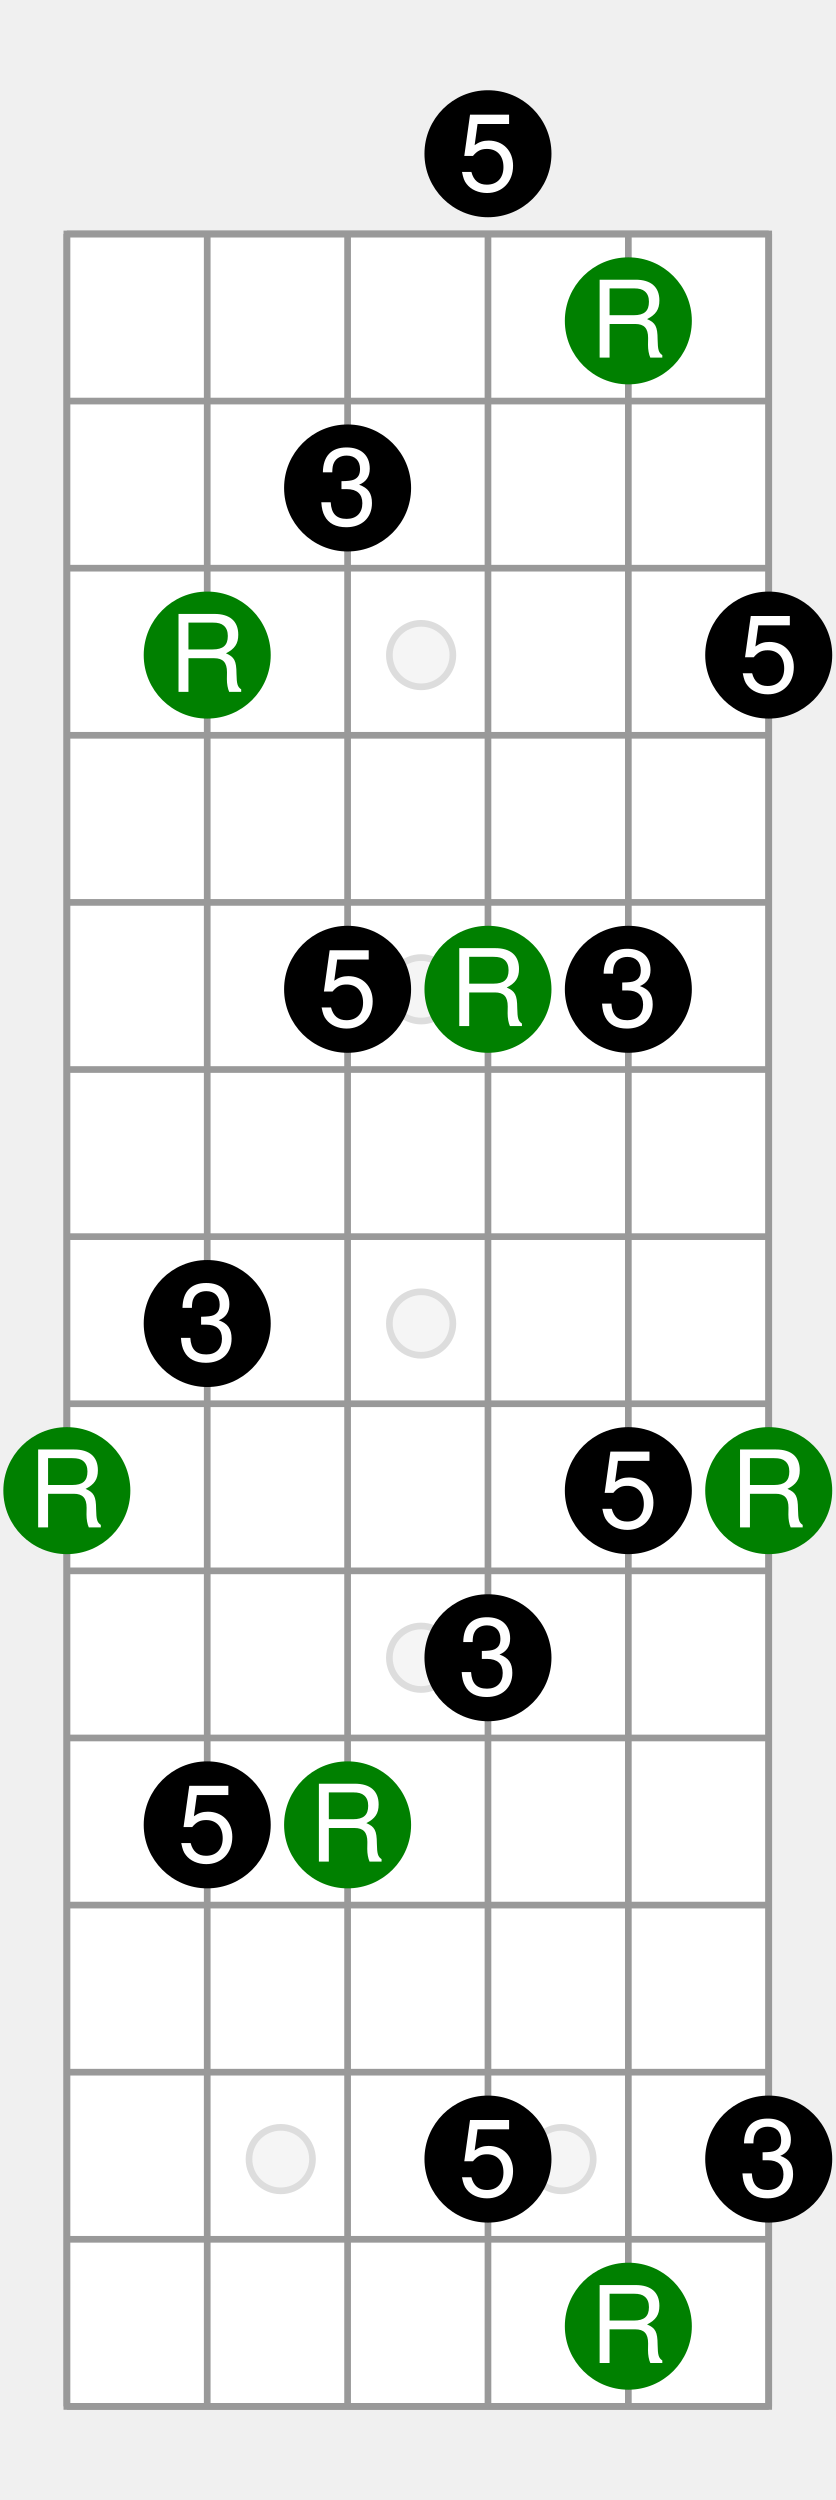
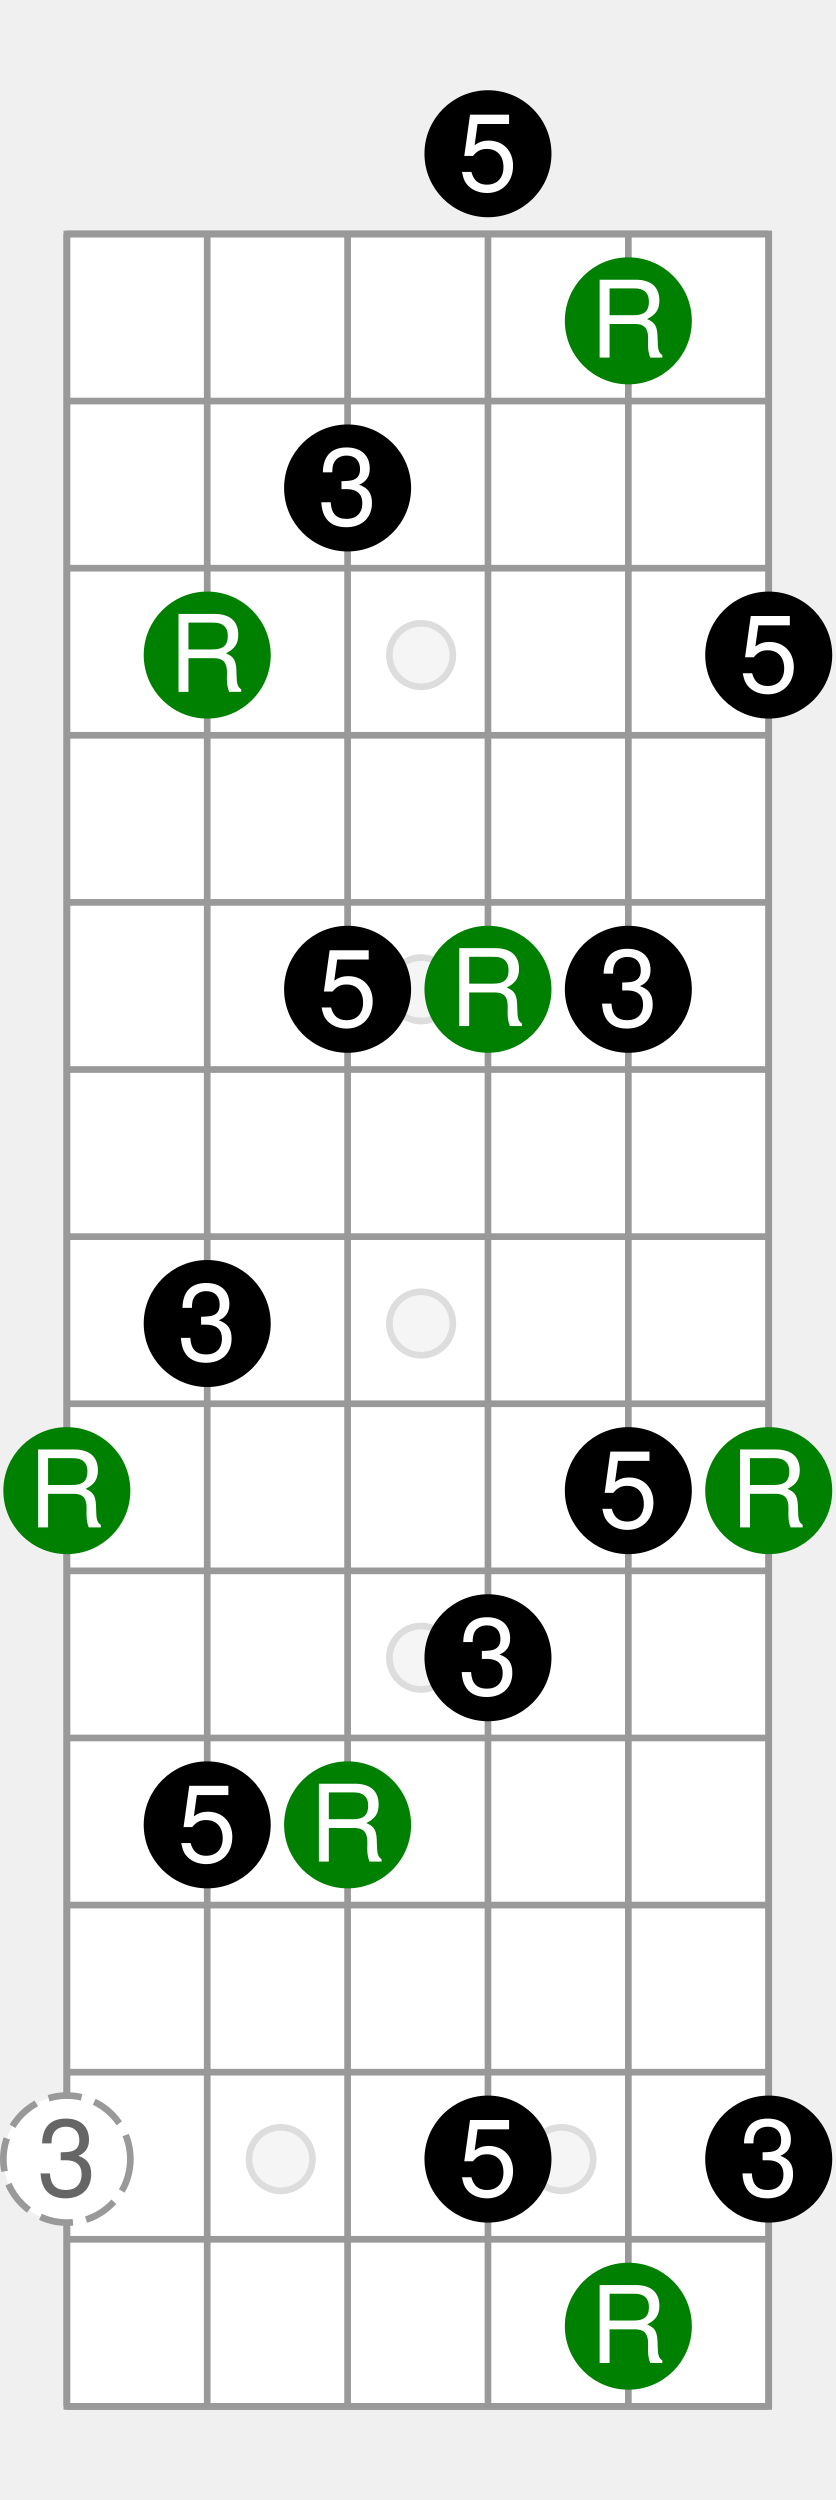
- <svg xmlns="http://www.w3.org/2000/svg" id="diagram-new" class="fbd-diagram" width="100%" viewBox="0 0 125 374" preserveAspectRatio="xMidYMid meet" font-size="16px" data-fbd="{&quot;numStrings&quot;:6,&quot;numFrets&quot;:13,&quot;inlays&quot;:[3,5,7,9,&quot;12:double&quot;],&quot;grid&quot;:[[null,null,&quot;&quot;,null,{&quot;dot&quot;:true,&quot;label&quot;:&quot;5&quot;},null,null,null],[null,null,&quot;&quot;,null,null,{&quot;dot&quot;:true,&quot;class&quot;:&quot;fbd-note-root&quot;,&quot;label&quot;:&quot;R&quot;},null,null],[null,null,null,{&quot;dot&quot;:true,&quot;label&quot;:&quot;3&quot;},null,null,null,null],[null,&quot;&quot;,{&quot;dot&quot;:true,&quot;class&quot;:&quot;fbd-note-root&quot;,&quot;label&quot;:&quot;R&quot;},null,null,null,{&quot;dot&quot;:true,&quot;label&quot;:&quot;5&quot;},null],[null,null,null,null,null,null,null,null],[null,null,null,{&quot;dot&quot;:true,&quot;label&quot;:&quot;5&quot;},{&quot;dot&quot;:true,&quot;class&quot;:&quot;fbd-note-root&quot;,&quot;label&quot;:&quot;R&quot;},{&quot;dot&quot;:true,&quot;label&quot;:&quot;3&quot;},null,null],[null,null,null,null,null,null,null,null],[null,null,{&quot;dot&quot;:true,&quot;label&quot;:&quot;3&quot;},null,null,null,null,null],[null,{&quot;dot&quot;:true,&quot;class&quot;:&quot;fbd-note-root&quot;,&quot;label&quot;:&quot;R&quot;},null,null,null,{&quot;dot&quot;:true,&quot;label&quot;:&quot;5&quot;},{&quot;dot&quot;:true,&quot;class&quot;:&quot;fbd-note-root&quot;,&quot;label&quot;:&quot;R&quot;},null],[null,null,null,null,{&quot;dot&quot;:true,&quot;label&quot;:&quot;3&quot;},null,null,null],[null,null,{&quot;dot&quot;:true,&quot;label&quot;:&quot;5&quot;},{&quot;dot&quot;:true,&quot;class&quot;:&quot;fbd-note-root&quot;,&quot;label&quot;:&quot;R&quot;},null,null,null,null],[null],[null,&quot;&quot;,null,null,{&quot;dot&quot;:true,&quot;label&quot;:&quot;5&quot;},null,{&quot;dot&quot;:true,&quot;label&quot;:&quot;3&quot;},null],[null,null,null,null,null,{&quot;dot&quot;:true,&quot;class&quot;:&quot;fbd-note-root&quot;,&quot;label&quot;:&quot;R&quot;},null,null]]}">
+ <svg xmlns="http://www.w3.org/2000/svg" id="diagram-new" class="fbd-diagram" width="100%" viewBox="0 0 125 374" preserveAspectRatio="xMidYMid meet" font-size="16px" data-fbd="{&quot;numStrings&quot;:6,&quot;numFrets&quot;:13,&quot;inlays&quot;:[3,5,7,9,&quot;12:double&quot;],&quot;grid&quot;:[[null,null,&quot;&quot;,null,{&quot;dot&quot;:true,&quot;label&quot;:&quot;5&quot;},null,null,null],[null,null,&quot;&quot;,null,null,{&quot;dot&quot;:true,&quot;class&quot;:&quot;fbd-note-root&quot;,&quot;label&quot;:&quot;R&quot;},null,null],[null,null,null,{&quot;dot&quot;:true,&quot;label&quot;:&quot;3&quot;},null,null,null,null],[null,&quot;&quot;,{&quot;dot&quot;:true,&quot;class&quot;:&quot;fbd-note-root&quot;,&quot;label&quot;:&quot;R&quot;},null,null,null,{&quot;dot&quot;:true,&quot;label&quot;:&quot;5&quot;},null],[null,null,null,null,null,null,null,null],[null,null,null,{&quot;dot&quot;:true,&quot;label&quot;:&quot;5&quot;},{&quot;dot&quot;:true,&quot;class&quot;:&quot;fbd-note-root&quot;,&quot;label&quot;:&quot;R&quot;},{&quot;dot&quot;:true,&quot;label&quot;:&quot;3&quot;},null,null],[null,null,null,null,null,null,null,null],[null,null,{&quot;dot&quot;:true,&quot;label&quot;:&quot;3&quot;},null,null,null,null,null],[null,{&quot;dot&quot;:true,&quot;class&quot;:&quot;fbd-note-root&quot;,&quot;label&quot;:&quot;R&quot;},null,null,null,{&quot;dot&quot;:true,&quot;label&quot;:&quot;5&quot;},{&quot;dot&quot;:true,&quot;class&quot;:&quot;fbd-note-root&quot;,&quot;label&quot;:&quot;R&quot;},null],[null,null,null,null,{&quot;dot&quot;:true,&quot;label&quot;:&quot;3&quot;},null,null,null],[null,null,{&quot;dot&quot;:true,&quot;label&quot;:&quot;5&quot;},{&quot;dot&quot;:true,&quot;class&quot;:&quot;fbd-note-root&quot;,&quot;label&quot;:&quot;R&quot;},null,null,null,null],[null],[null,{&quot;dot&quot;:true,&quot;class&quot;:&quot;fbd-note-optional&quot;,&quot;label&quot;:&quot;3&quot;},null,null,{&quot;dot&quot;:true,&quot;label&quot;:&quot;5&quot;},null,{&quot;dot&quot;:true,&quot;label&quot;:&quot;3&quot;},null],[null,null,null,null,null,{&quot;dot&quot;:true,&quot;class&quot;:&quot;fbd-note-root&quot;,&quot;label&quot;:&quot;R&quot;},null,null]]}">
  <style type="text/css">/*  */
 .fbd-grid { stroke: #999; } .fbd-grid-background { fill: #fff; } .fbd-diagram { font-family: "Helvetica Neue",Helvetica,Arial,sans-serif; font-weight: 500; } .fbd-inlays { fill: #f5f5f5; stroke: #ddd; } .fbd-positions text { fill: #333; text-anchor: middle; } .fbd-positions circle + text { fill: #fff; } .fbd-dots { fill: #000; stroke: none; } .fbd-note-footer { font-size: 75%; text-anchor: middle; fill: #000; } .fbd-note-root circle { fill: green; } .fbd-note-optional circle { fill: #fff; stroke: #999; stroke-dasharray: 5,2; } .fbd-note-optional circle + text { fill: #666; } .fbd-note-chromatic circle { fill: #fcc; } .fbd-note-chromatic circle + text { fill: #000; }
/*  */
</style>
  <g class="fbd-grid">
    <rect class="fbd-grid-background" x="10" y="35" width="105" height="325" />
    <path class="fbd-frets" d=" M10 35 h105 M10 60 h105 M10 85 h105 M10 110 h105 M10 135 h105 M10 160 h105 M10 185 h105 M10 210 h105 M10 235 h105 M10 260 h105 M10 285 h105 M10 310 h105 M10 335 h105 M10 360 h105" />
    <path class="fbd-strings" d=" M10 35 v325 M31 35 v325 M52 35 v325 M73 35 v325 M94 35 v325 M115 35 v325" />
  </g>
  <g class="fbd-inlays">
    <circle cx="63" cy="98" r="4.75" />
    <circle cx="63" cy="148" r="4.75" />
    <circle cx="63" cy="198" r="4.75" />
    <circle cx="63" cy="248" r="4.75" />
    <circle cx="42" cy="323" r="4.75" />
    <circle cx="84" cy="323" r="4.75" />
  </g>
  <g class="fbd-positions">
    <g class="fbd-pos-4-0">
      <circle cx="73" cy="23" r="9.5" />
      <text x="73" y="28.5">5</text>
    </g>
    <g class="fbd-pos-5-1 fbd-note-root">
      <circle cx="94" cy="48" r="9.5" />
      <text x="94" y="53.5">R</text>
    </g>
    <g class="fbd-pos-3-2">
      <circle cx="52" cy="73" r="9.5" />
      <text x="52" y="78.5">3</text>
    </g>
    <g class="fbd-pos-2-3 fbd-note-root">
      <circle cx="31" cy="98" r="9.5" />
      <text x="31" y="103.5">R</text>
    </g>
    <g class="fbd-pos-6-3">
      <circle cx="115" cy="98" r="9.5" />
      <text x="115" y="103.5">5</text>
    </g>
    <g class="fbd-pos-3-5">
      <circle cx="52" cy="148" r="9.5" />
      <text x="52" y="153.5">5</text>
    </g>
    <g class="fbd-pos-4-5 fbd-note-root">
      <circle cx="73" cy="148" r="9.5" />
      <text x="73" y="153.5">R</text>
    </g>
    <g class="fbd-pos-5-5">
      <circle cx="94" cy="148" r="9.5" />
      <text x="94" y="153.5">3</text>
    </g>
    <g class="fbd-pos-2-7">
      <circle cx="31" cy="198" r="9.5" />
      <text x="31" y="203.5">3</text>
    </g>
    <g class="fbd-pos-1-8 fbd-note-root">
      <circle cx="10" cy="223" r="9.5" />
      <text x="10" y="228.5">R</text>
    </g>
    <g class="fbd-pos-5-8">
      <circle cx="94" cy="223" r="9.5" />
      <text x="94" y="228.5">5</text>
    </g>
    <g class="fbd-pos-6-8 fbd-note-root">
      <circle cx="115" cy="223" r="9.5" />
      <text x="115" y="228.5">R</text>
    </g>
    <g class="fbd-pos-4-9">
      <circle cx="73" cy="248" r="9.5" />
      <text x="73" y="253.5">3</text>
    </g>
    <g class="fbd-pos-2-10">
      <circle cx="31" cy="273" r="9.5" />
      <text x="31" y="278.5">5</text>
    </g>
    <g class="fbd-pos-3-10 fbd-note-root">
      <circle cx="52" cy="273" r="9.5" />
      <text x="52" y="278.5">R</text>
    </g>
+     <g class="fbd-pos-1-12 fbd-note-optional">
+       <circle cx="10" cy="323" r="9.5" />
+       <text x="10" y="328.5">3</text>
+     </g>
    <g class="fbd-pos-4-12">
      <circle cx="73" cy="323" r="9.5" />
      <text x="73" y="328.5">5</text>
    </g>
    <g class="fbd-pos-6-12">
      <circle cx="115" cy="323" r="9.5" />
      <text x="115" y="328.5">3</text>
    </g>
    <g class="fbd-pos-5-13 fbd-note-root">
      <circle cx="94" cy="348" r="9.5" />
      <text x="94" y="353.5">R</text>
    </g>
  </g>
</svg>
